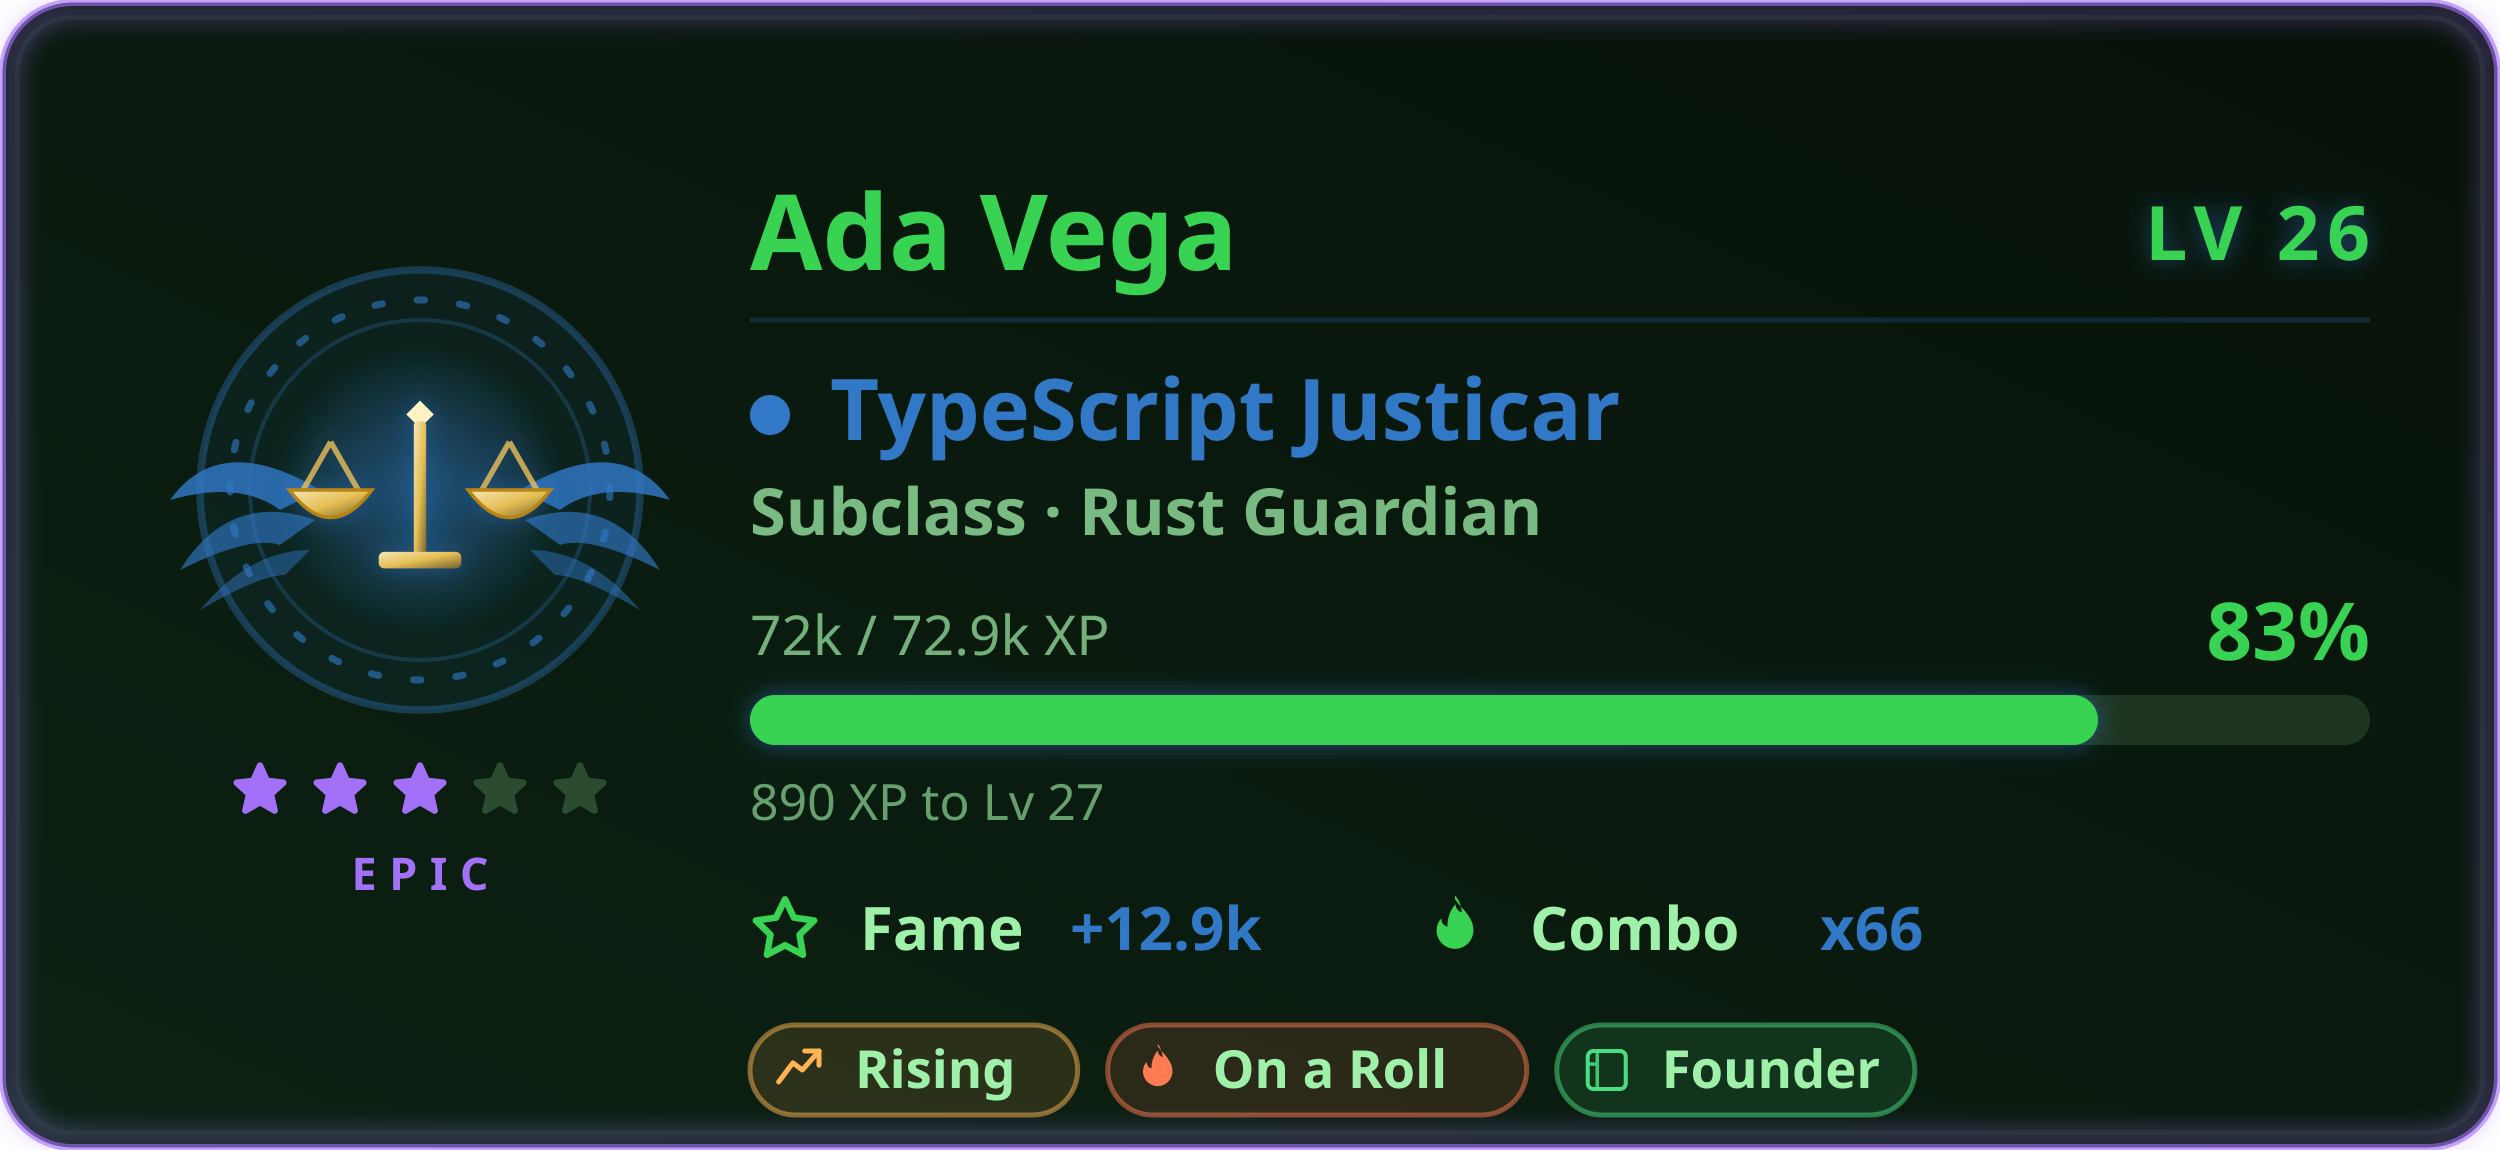
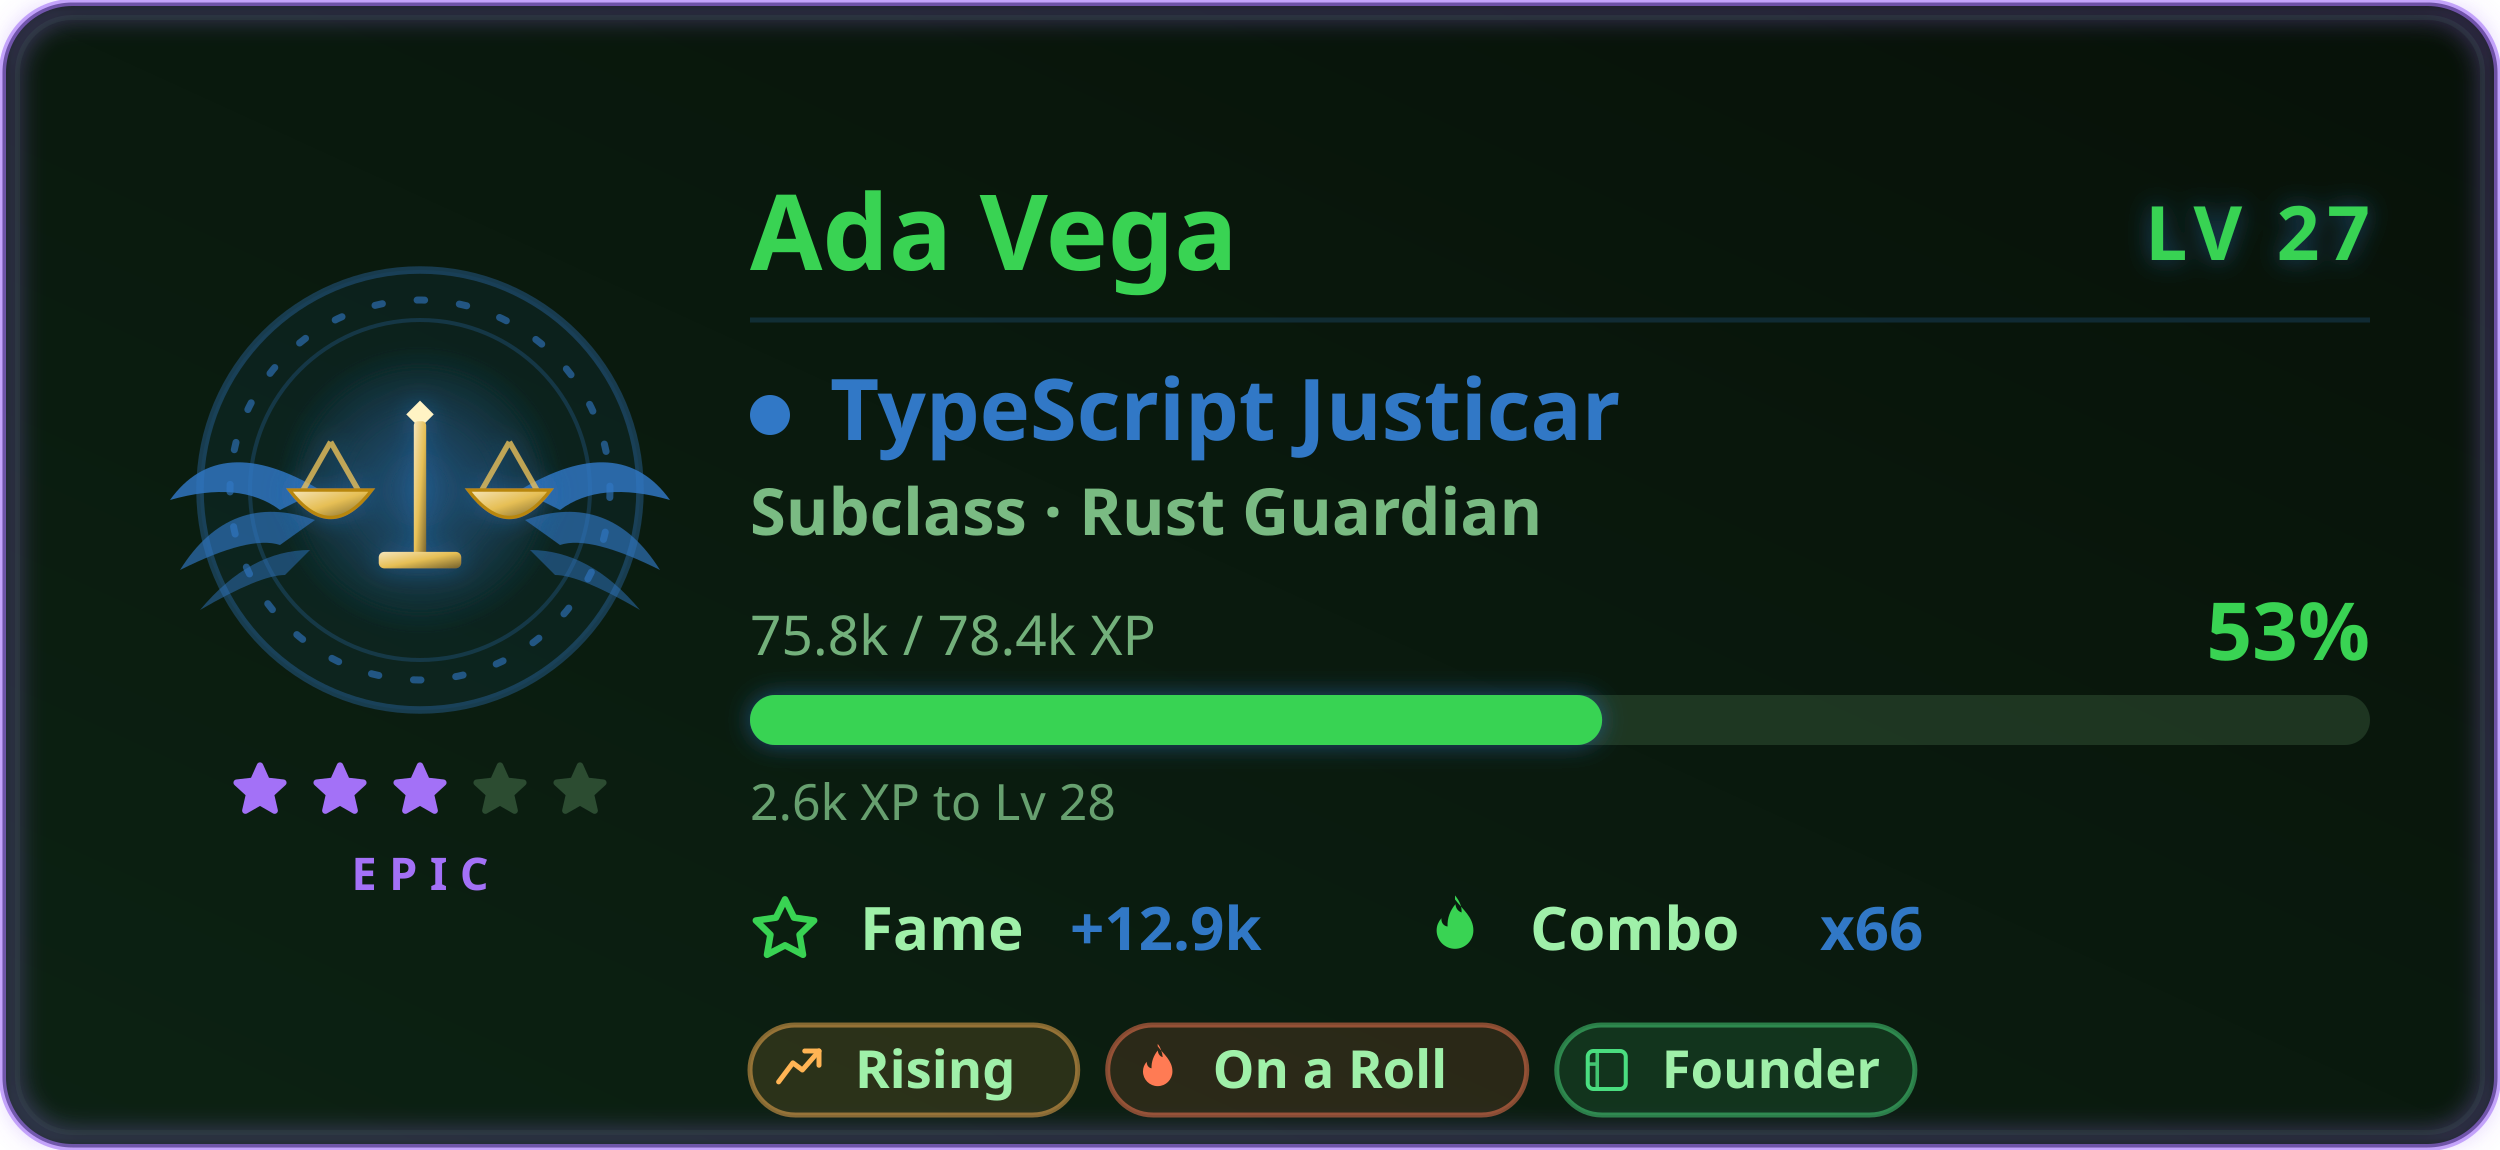
<svg xmlns="http://www.w3.org/2000/svg" width="500" height="230" viewBox="0 0 500 230" role="img" aria-labelledby="card-title-a11y card-desc-a11y">
  <style>
text { font-family: 'Segoe UI', Ubuntu, 'Helvetica Neue', sans-serif; }
.title { font-size: 18px; font-weight: 600; fill: #39d353; }
.title-icon { fill: #39d353; }
.icon { fill: #39d353; }


.gl-name { font-size: 21px; font-weight: 700; fill: #39d353; }
.gl-lvl { font-size: 15px; font-weight: 800; letter-spacing: 1.5px; fill: #39d353; }
.gl-class { font-size: 17px; font-weight: 700; fill: #3178c6; }
.gl-sub { font-size: 13px; font-weight: 600; fill: #9ff0a9; opacity: 0.75; }
.gl-meta { font-size: 11px; fill: #9ff0a9; opacity: 0.7; }
.gl-pct { font-size: 16px; font-weight: 800; fill: #39d353; }
.gl-chip-label { font-size: 12px; font-weight: 600; fill: #9ff0a9; }
.gl-chip-value { font-size: 12px; font-weight: 800; fill: #3178c6; }
.gl-hint { font-size: 10px; fill: #9ff0a9; opacity: 0.62; }
.gl-badge-label { font-size: 10.5px; font-weight: 600; }
.gl-rarity { font-size: 9px; font-weight: 700; letter-spacing: 2.5px; fill: #a371f7; }

</style>
  <defs>
    <linearGradient id="card-bg" x1="0" y1="0" x2="1" y2="1" gradientTransform="rotate(90, 0.5, 0.5)">
      <stop offset="0.0%" stop-color="#071108" />
      <stop offset="100.0%" stop-color="#0c2213" />
    </linearGradient>
    <filter id="card-glow" x="-50%" y="-50%" width="200%" height="200%">
      <feGaussianBlur in="SourceGraphic" stdDeviation="3" result="blur" />
      <feFlood flood-color="#39d353" flood-opacity="0.55" result="tint" />
      <feComposite in="tint" in2="blur" operator="in" result="softGlow" />
      <feMerge>
        <feMergeNode in="softGlow" />
        <feMergeNode in="SourceGraphic" />
      </feMerge>
    </filter>
    <filter id="gl-glow" x="-60%" y="-60%" width="220%" height="220%">
      <feGaussianBlur in="SourceGraphic" stdDeviation="2.4" result="b" />
      <feFlood flood-color="#3178c6" flood-opacity="0.55" result="t" />
      <feComposite in="t" in2="b" operator="in" result="g" />
      <feMerge>
        <feMergeNode in="g" />
        <feMergeNode in="SourceGraphic" />
      </feMerge>
    </filter>
    <filter id="gl-rarity" x="-20%" y="-20%" width="140%" height="140%">
      <feGaussianBlur stdDeviation="2.4" />
    </filter>
  </defs>
  <rect x="0.5" y="0.5" width="499" height="229" rx="14" fill="url(#card-bg)" stroke="#a371f7" stroke-width="1.4" stroke-opacity="0.6" />
  <rect x="3.5" y="3.5" width="493" height="223" rx="11" fill="none" stroke="#1d3b24" stroke-opacity="0.4" />
  <rect x="2" y="2" width="496" height="226" rx="13" fill="none" stroke="#a371f7" stroke-width="3.5" stroke-opacity="0.4" filter="url(#gl-rarity)" />
  <g class="fade">
    <g class="">
      <g class="flourish">
        <g transform="translate(84,0)">
          <g transform="translate(0,98)" fill="#3178c6">
            <path d="M20 0 Q 40 -12 50 2 Q 36 -2 28 4 Z" opacity="0.82" />
            <path d="M21 6 Q 38 0 48 16 Q 34 9 28 11 Z" opacity="0.64" />
            <path d="M22 12 Q 34 12 44 24 Q 32 17 27 17 Z" opacity="0.48" />
          </g>
        </g>
        <g transform="translate(84,0) scale(-1,1)">
          <g transform="translate(0,98)" fill="#3178c6">
            <path d="M20 0 Q 40 -12 50 2 Q 36 -2 28 4 Z" opacity="0.82" />
            <path d="M21 6 Q 38 0 48 16 Q 34 9 28 11 Z" opacity="0.64" />
            <path d="M22 12 Q 34 12 44 24 Q 32 17 27 17 Z" opacity="0.48" />
          </g>
        </g>
      </g>
      <circle cx="84" cy="98" r="44" fill="#3178c6" fill-opacity="0.08" stroke="#3178c6" stroke-opacity="0.35" stroke-width="1.5" />
      <g class="">
        <circle cx="84" cy="98" r="38" fill="none" stroke="#3178c6" stroke-opacity="0.6" stroke-width="1.4" stroke-dasharray="1.5 7" stroke-linecap="round" />
        <circle cx="84" cy="98" r="34" fill="none" stroke="#3178c6" stroke-opacity="0.25" stroke-width="0.8" />
      </g>
      <g class="" filter="url(#gl-glow)">
        <svg class="" x="51" y="65" width="66" height="66" viewBox="0 0 48 48" aria-hidden="true">
          <defs>
            <radialGradient id="tsHalo" cx="0.5" cy="0.5" r="0.5">
              <stop offset="0" stop-color="#3178c6" stop-opacity="0.42" />
              <stop offset="1" stop-color="#3178c6" stop-opacity="0" />
            </radialGradient>
            <linearGradient id="tsMetal" x1="0" y1="0" x2="1" y2="1">
              <stop offset="0" stop-color="#f5e5bb" />
              <stop offset="0.5" stop-color="#e6bf55" />
              <stop offset="1" stop-color="#73602b" />
            </linearGradient>
          </defs>
          <circle cx="24" cy="24" r="21" fill="url(#tsHalo)" />
          <path d="M24 11 l2 2 l-2 2 l-2 -2 Z" fill="#fff3c4" />
          <rect x="23.1" y="14" width="1.8" height="21" rx="0.6" fill="url(#tsMetal)" />
          <rect x="18" y="33" width="12" height="2.4" rx="0.8" fill="url(#tsMetal)" />
          <path d="M9 17 H39" stroke="url(#tsMetal)" stroke-width="2.2" stroke-linecap="round" />
          <g stroke="#e6bf55" stroke-width="0.8" stroke-opacity="0.8">
            <path d="M11 17 L7 24 M11 17 L15 24 M37 17 L33 24 M37 17 L41 24" />
          </g>
          <g transform="translate(5 24)">
            <path d="M0 0 Q6 8 12 0 Z" fill="url(#tsMetal)" stroke="#b8860b" stroke-width="0.5" />
          </g>
          <g transform="translate(31 24)">
            <path d="M0 0 Q6 8 12 0 Z" fill="url(#tsMetal)" stroke="#b8860b" stroke-width="0.5" />
          </g>
        </svg>
      </g>
    </g>
    <g>
      <g class="" transform="translate(45.5, 151.5) scale(0.5416667)" fill="#a371f7" stroke="#a371f7" stroke-width="2.4" stroke-linejoin="round" stroke-linecap="round" opacity="1">
        <path d="M12 3 L14.5 8.6 L20.6 9.3 L16 13.5 L17.4 19.6 L12 16.5 L6.6 19.6 L8 13.5 L3.4 9.3 L9.5 8.6 Z" />
      </g>
      <g class="" transform="translate(61.5, 151.5) scale(0.5416667)" fill="#a371f7" stroke="#a371f7" stroke-width="2.4" stroke-linejoin="round" stroke-linecap="round" opacity="1">
        <path d="M12 3 L14.5 8.6 L20.6 9.3 L16 13.5 L17.4 19.6 L12 16.5 L6.6 19.6 L8 13.5 L3.4 9.3 L9.5 8.6 Z" />
      </g>
      <g class="" transform="translate(77.5, 151.5) scale(0.5416667)" fill="#a371f7" stroke="#a371f7" stroke-width="2.4" stroke-linejoin="round" stroke-linecap="round" opacity="1">
        <path d="M12 3 L14.5 8.6 L20.6 9.3 L16 13.5 L17.4 19.6 L12 16.5 L6.6 19.6 L8 13.5 L3.4 9.3 L9.5 8.6 Z" />
      </g>
      <g class="" transform="translate(93.5, 151.5) scale(0.5416667)" fill="#9ff0a9" stroke="#9ff0a9" stroke-width="2.4" stroke-linejoin="round" stroke-linecap="round" opacity="0.22">
        <path d="M12 3 L14.5 8.6 L20.6 9.3 L16 13.5 L17.4 19.6 L12 16.5 L6.6 19.6 L8 13.5 L3.4 9.3 L9.5 8.6 Z" />
      </g>
      <g class="" transform="translate(109.5, 151.5) scale(0.5416667)" fill="#9ff0a9" stroke="#9ff0a9" stroke-width="2.4" stroke-linejoin="round" stroke-linecap="round" opacity="0.22">
        <path d="M12 3 L14.5 8.6 L20.6 9.3 L16 13.5 L17.4 19.6 L12 16.5 L6.6 19.6 L8 13.5 L3.4 9.3 L9.5 8.6 Z" />
      </g>
    </g>
    <text class="gl-rarity" x="84" y="178" text-anchor="middle">EPIC</text>
  </g>
  <g class="fade" style="animation-delay:.15s">
    <text class="gl-name" x="150" y="54">Ada Vega</text>
-     <text class="gl-lvl glow-pulse" x="474" y="52" text-anchor="end" filter="url(#gl-glow)">LV 26</text>
+     <text class="gl-lvl glow-pulse" x="474" y="52" text-anchor="end" filter="url(#gl-glow)">LV 27</text>
    <line x1="150" y1="64" x2="474" y2="64" stroke="#3178c6" stroke-opacity="0.22" stroke-width="1" />
    <circle cx="154" cy="83" r="4" fill="#3178c6" />
    <text class="gl-class" x="166" y="88">TypeScript Justicar</text>
    <text class="gl-sub" x="150" y="107">Subclass · Rust Guardian</text>
-     <text class="gl-meta" x="150" y="131">72k / 72.9k XP</text>
-     <text class="gl-pct " x="474" y="132" text-anchor="end">83%</text>
+     <text class="gl-meta" x="150" y="131">75.8k / 78.4k XP</text>
+     <text class="gl-pct " x="474" y="132" text-anchor="end">53%</text>
    <rect x="150" y="139" width="324" height="10" rx="5" fill="#9ff0a9" fill-opacity="0.14" />
-     <rect class="xp-fill " x="150" y="139" width="269.592" height="10" rx="5" fill="#39d353" filter="url(#gl-glow)" />
-     <text class="gl-hint" x="150" y="164">890 XP to Lv 27</text>
+     <rect class="xp-fill " x="150" y="139" width="170.424" height="10" rx="5" fill="#39d353" filter="url(#gl-glow)" />
+     <text class="gl-hint" x="150" y="164">2.6k XP to Lv 28</text>
    <g transform="translate(150, 190)">
      <svg class="icon" x="0" y="-11" width="14" height="14" viewBox="0 0 16 16" aria-hidden="true">
        <path fill-rule="evenodd" d="M8 .25a.75.75 0 0 1 .673.418l1.882 3.815 4.21.612a.75.75 0 0 1 .416 1.279l-3.046 2.97.719 4.192a.75.75 0 0 1-1.088.791L8 12.347l-3.766 1.98a.75.75 0 0 1-1.088-.79l.72-4.194L.818 6.374a.75.75 0 0 1 .416-1.28l4.21-.611L7.327.668A.75.75 0 0 1 8 .25zm0 2.445L6.615 5.5a.75.75 0 0 1-.564.41l-3.097.45 2.24 2.184a.75.75 0 0 1 .216.664l-.528 3.084 2.769-1.456a.75.75 0 0 1 .698 0l2.77 1.456-.53-3.084a.75.75 0 0 1 .216-.664l2.24-2.183-3.096-.45a.75.75 0 0 1-.564-.41L8 2.694v.001z" />
      </svg>
      <text class="gl-chip-label" x="22" y="0">Fame</text>
      <text class="gl-chip-value" x="64" y="0">+12.9k</text>
    </g>
    <g transform="translate(284, 190)">
      <svg class="icon" x="0" y="-11" width="14" height="14" viewBox="0 0 16 16" aria-hidden="true">
        <path fill-rule="evenodd" d="M8 1c1.7 2.3 4.2 4 4.2 7.1a4.2 4.2 0 0 1-8.4 0c0-1.1.4-2 1.1-2.8-.1 1 .5 1.8 1.4 1.9-.1-1.9.6-3.7 1.8-5.1.1 1 .6 1.6 1.4 1.9.1-1.4-.5-2.7-1.5-3.9z" />
      </svg>
      <text class="gl-chip-label" x="22" y="0">Combo</text>
      <text class="gl-chip-value" x="80" y="0">x66</text>
    </g>
  </g>
  <g class="fade" style="animation-delay:.2s">
    <g>
      <rect x="150" y="205" width="65.54" height="18" rx="9" fill="#ffb454" fill-opacity="0.13" stroke="#ffb454" stroke-opacity="0.5" stroke-width="1" />
      <g transform="translate(154.3, 208.3) scale(0.475)">
        <path d="M3 17 L9 9 L13 12 L20 4" fill="none" stroke="#ffb454" stroke-width="2.1" stroke-linejoin="round" stroke-linecap="round" />
        <path d="M14 4 H20 V10" fill="none" stroke="#ffb454" stroke-width="2.1" stroke-linejoin="round" stroke-linecap="round" />
      </g>
      <text class="gl-badge-label" x="171" y="217.6" fill="#9ff0a9">Rising</text>
    </g>
    <g>
      <rect x="221.54" y="205" width="83.81" height="18" rx="9" fill="#ff7b54" fill-opacity="0.13" stroke="#ff7b54" stroke-opacity="0.5" stroke-width="1" />
      <g transform="translate(225.84, 208.3) scale(0.475)">
        <path d="M12 2c2.5 3.4 6.2 6 6.2 10.6a6.2 6.2 0 0 1-12.4 0c0-1.6.6-3 1.6-4.1-.1 1.5.8 2.6 2 2.8-.1-2.8.9-5.4 2.6-7.5.2 1.5.9 2.4 2.1 2.8-.2-2-.8-4-2.1-5.6Z" fill="#ff7b54" />
      </g>
      <text class="gl-badge-label" x="242.54" y="217.6" fill="#9ff0a9">On a Roll</text>
    </g>
    <g>
      <rect x="311.35" y="205" width="71.63" height="18" rx="9" fill="#4ade80" fill-opacity="0.13" stroke="#4ade80" stroke-opacity="0.5" stroke-width="1" />
      <g transform="translate(315.65, 208.3) scale(0.475)">
        <rect x="4" y="4" width="16" height="16" rx="2.4" fill="none" stroke="#4ade80" stroke-width="1.7" />
        <path d="M8 4v16 M4 9.5h4" fill="none" stroke="#4ade80" stroke-width="1.5" opacity="0.85" />
      </g>
      <text class="gl-badge-label" x="332.35" y="217.6" fill="#9ff0a9">Founder</text>
    </g>
  </g>
</svg>
